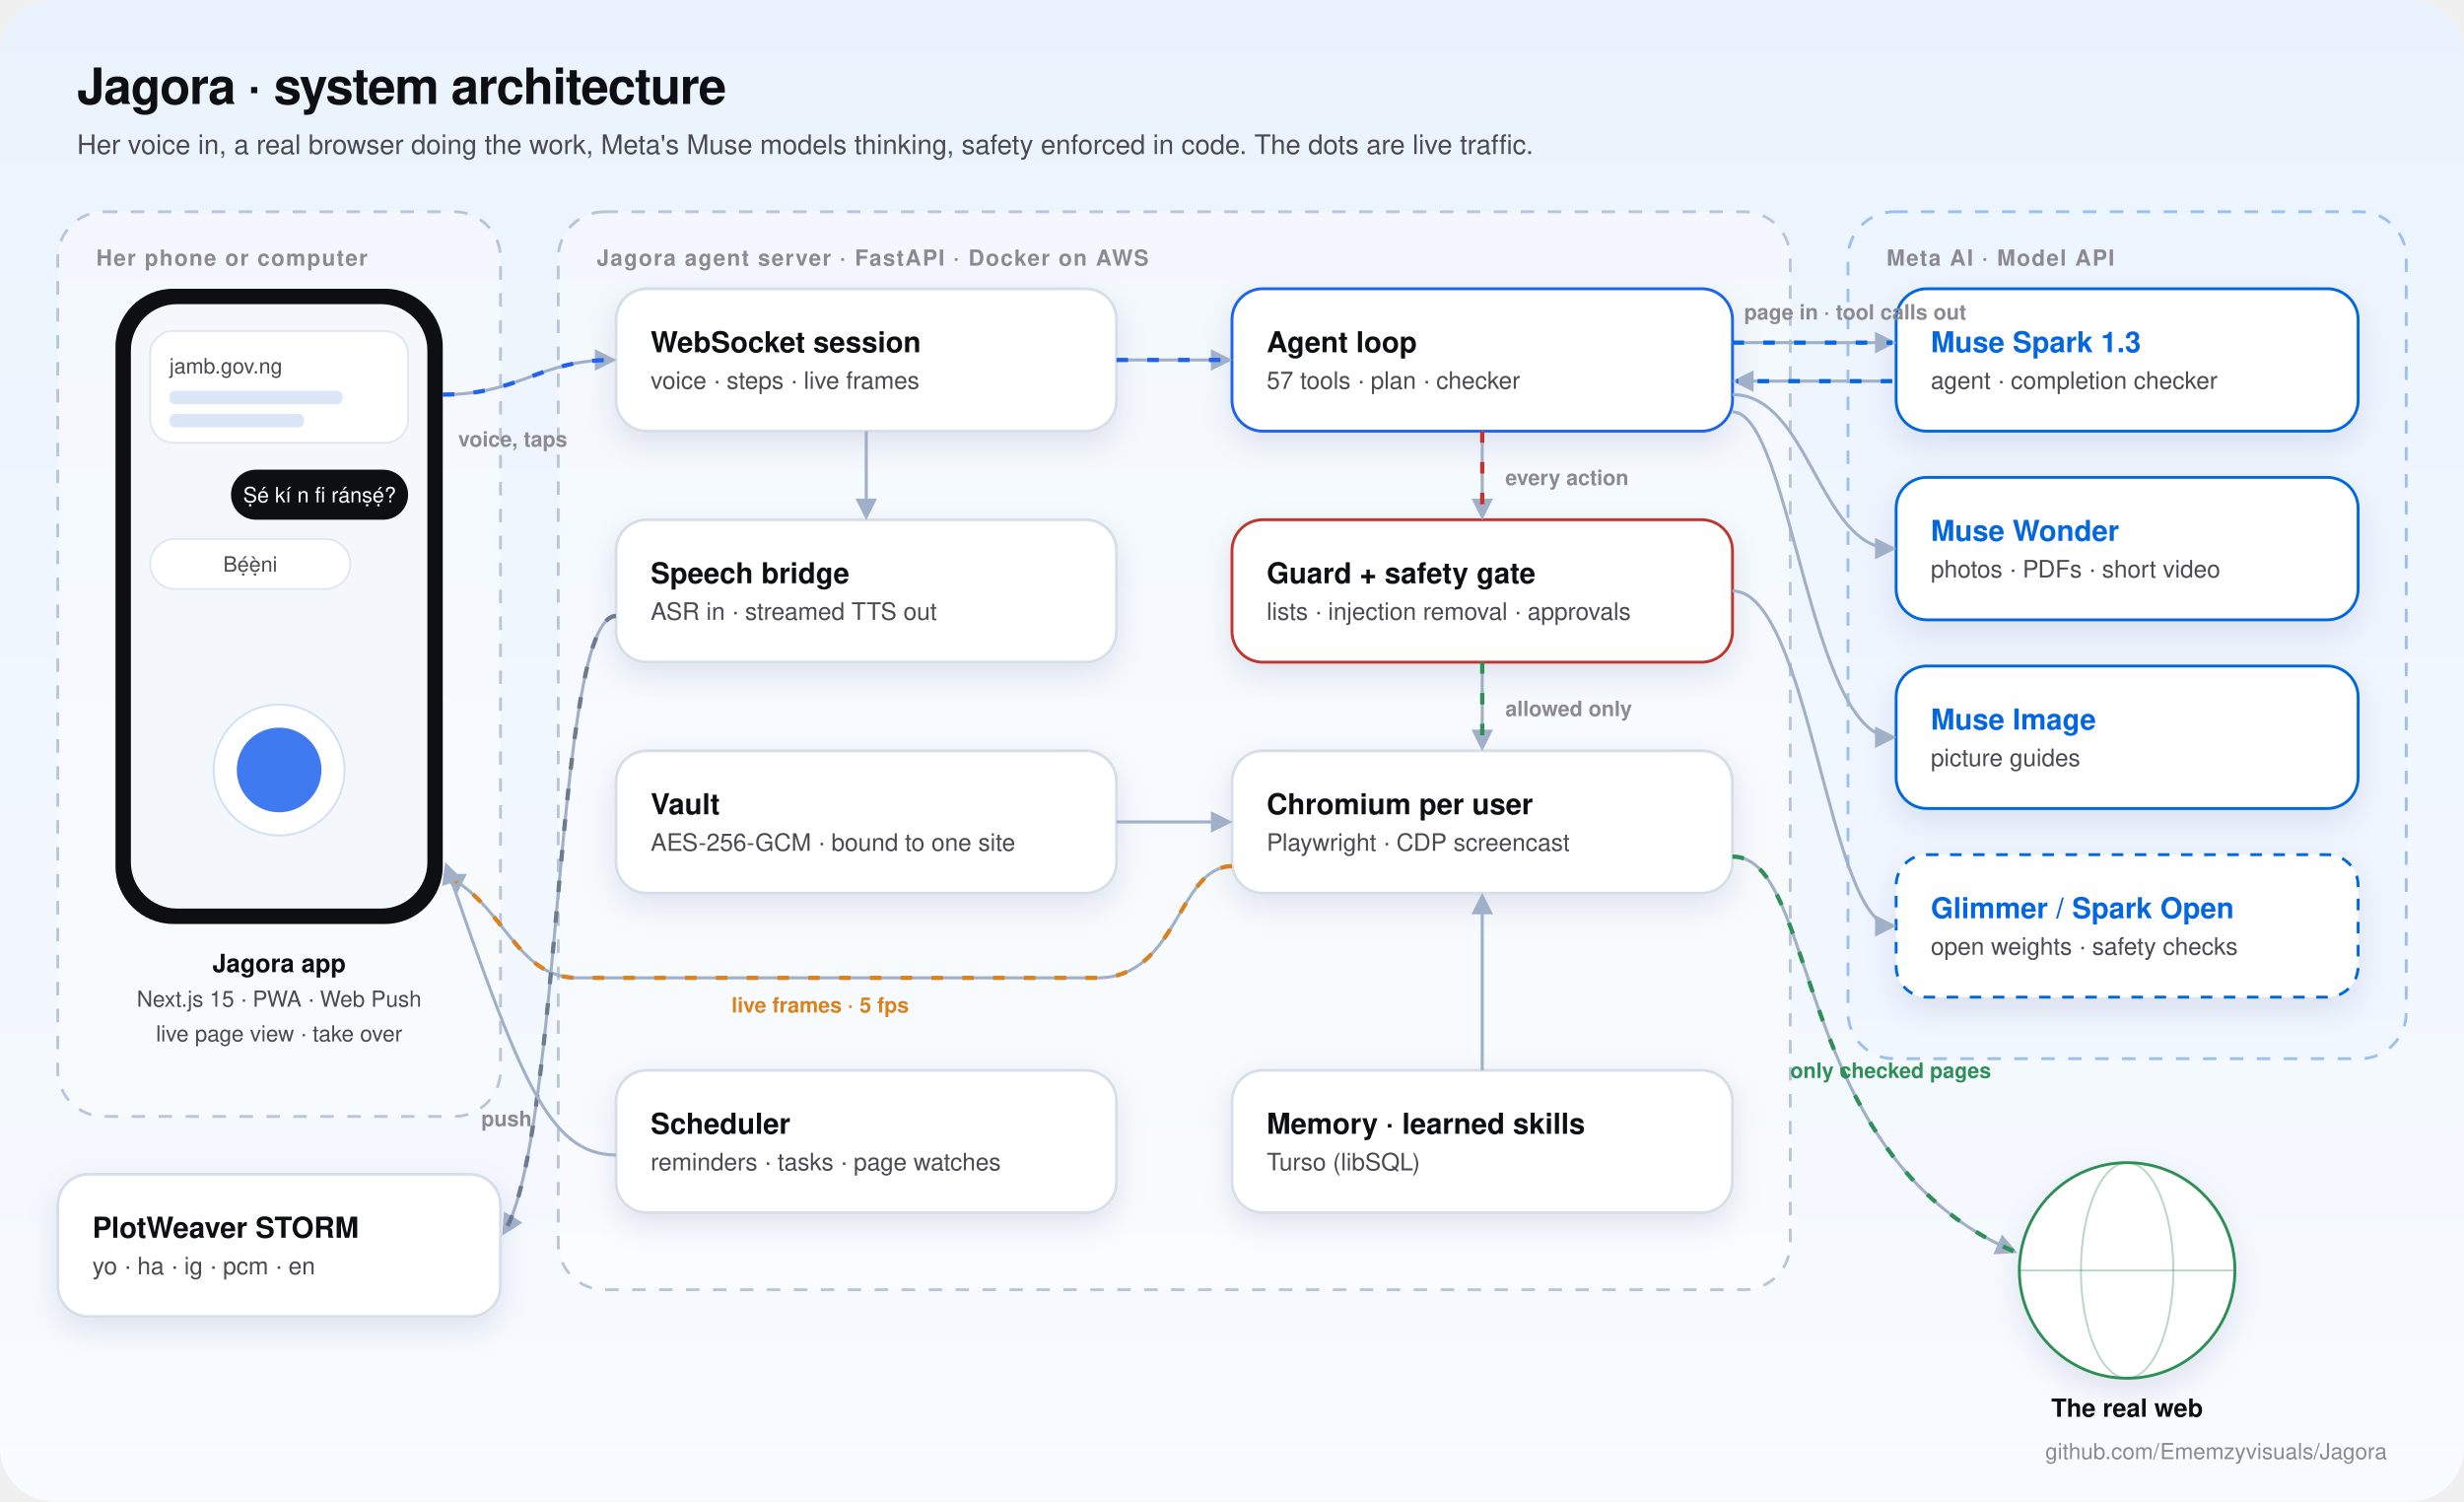
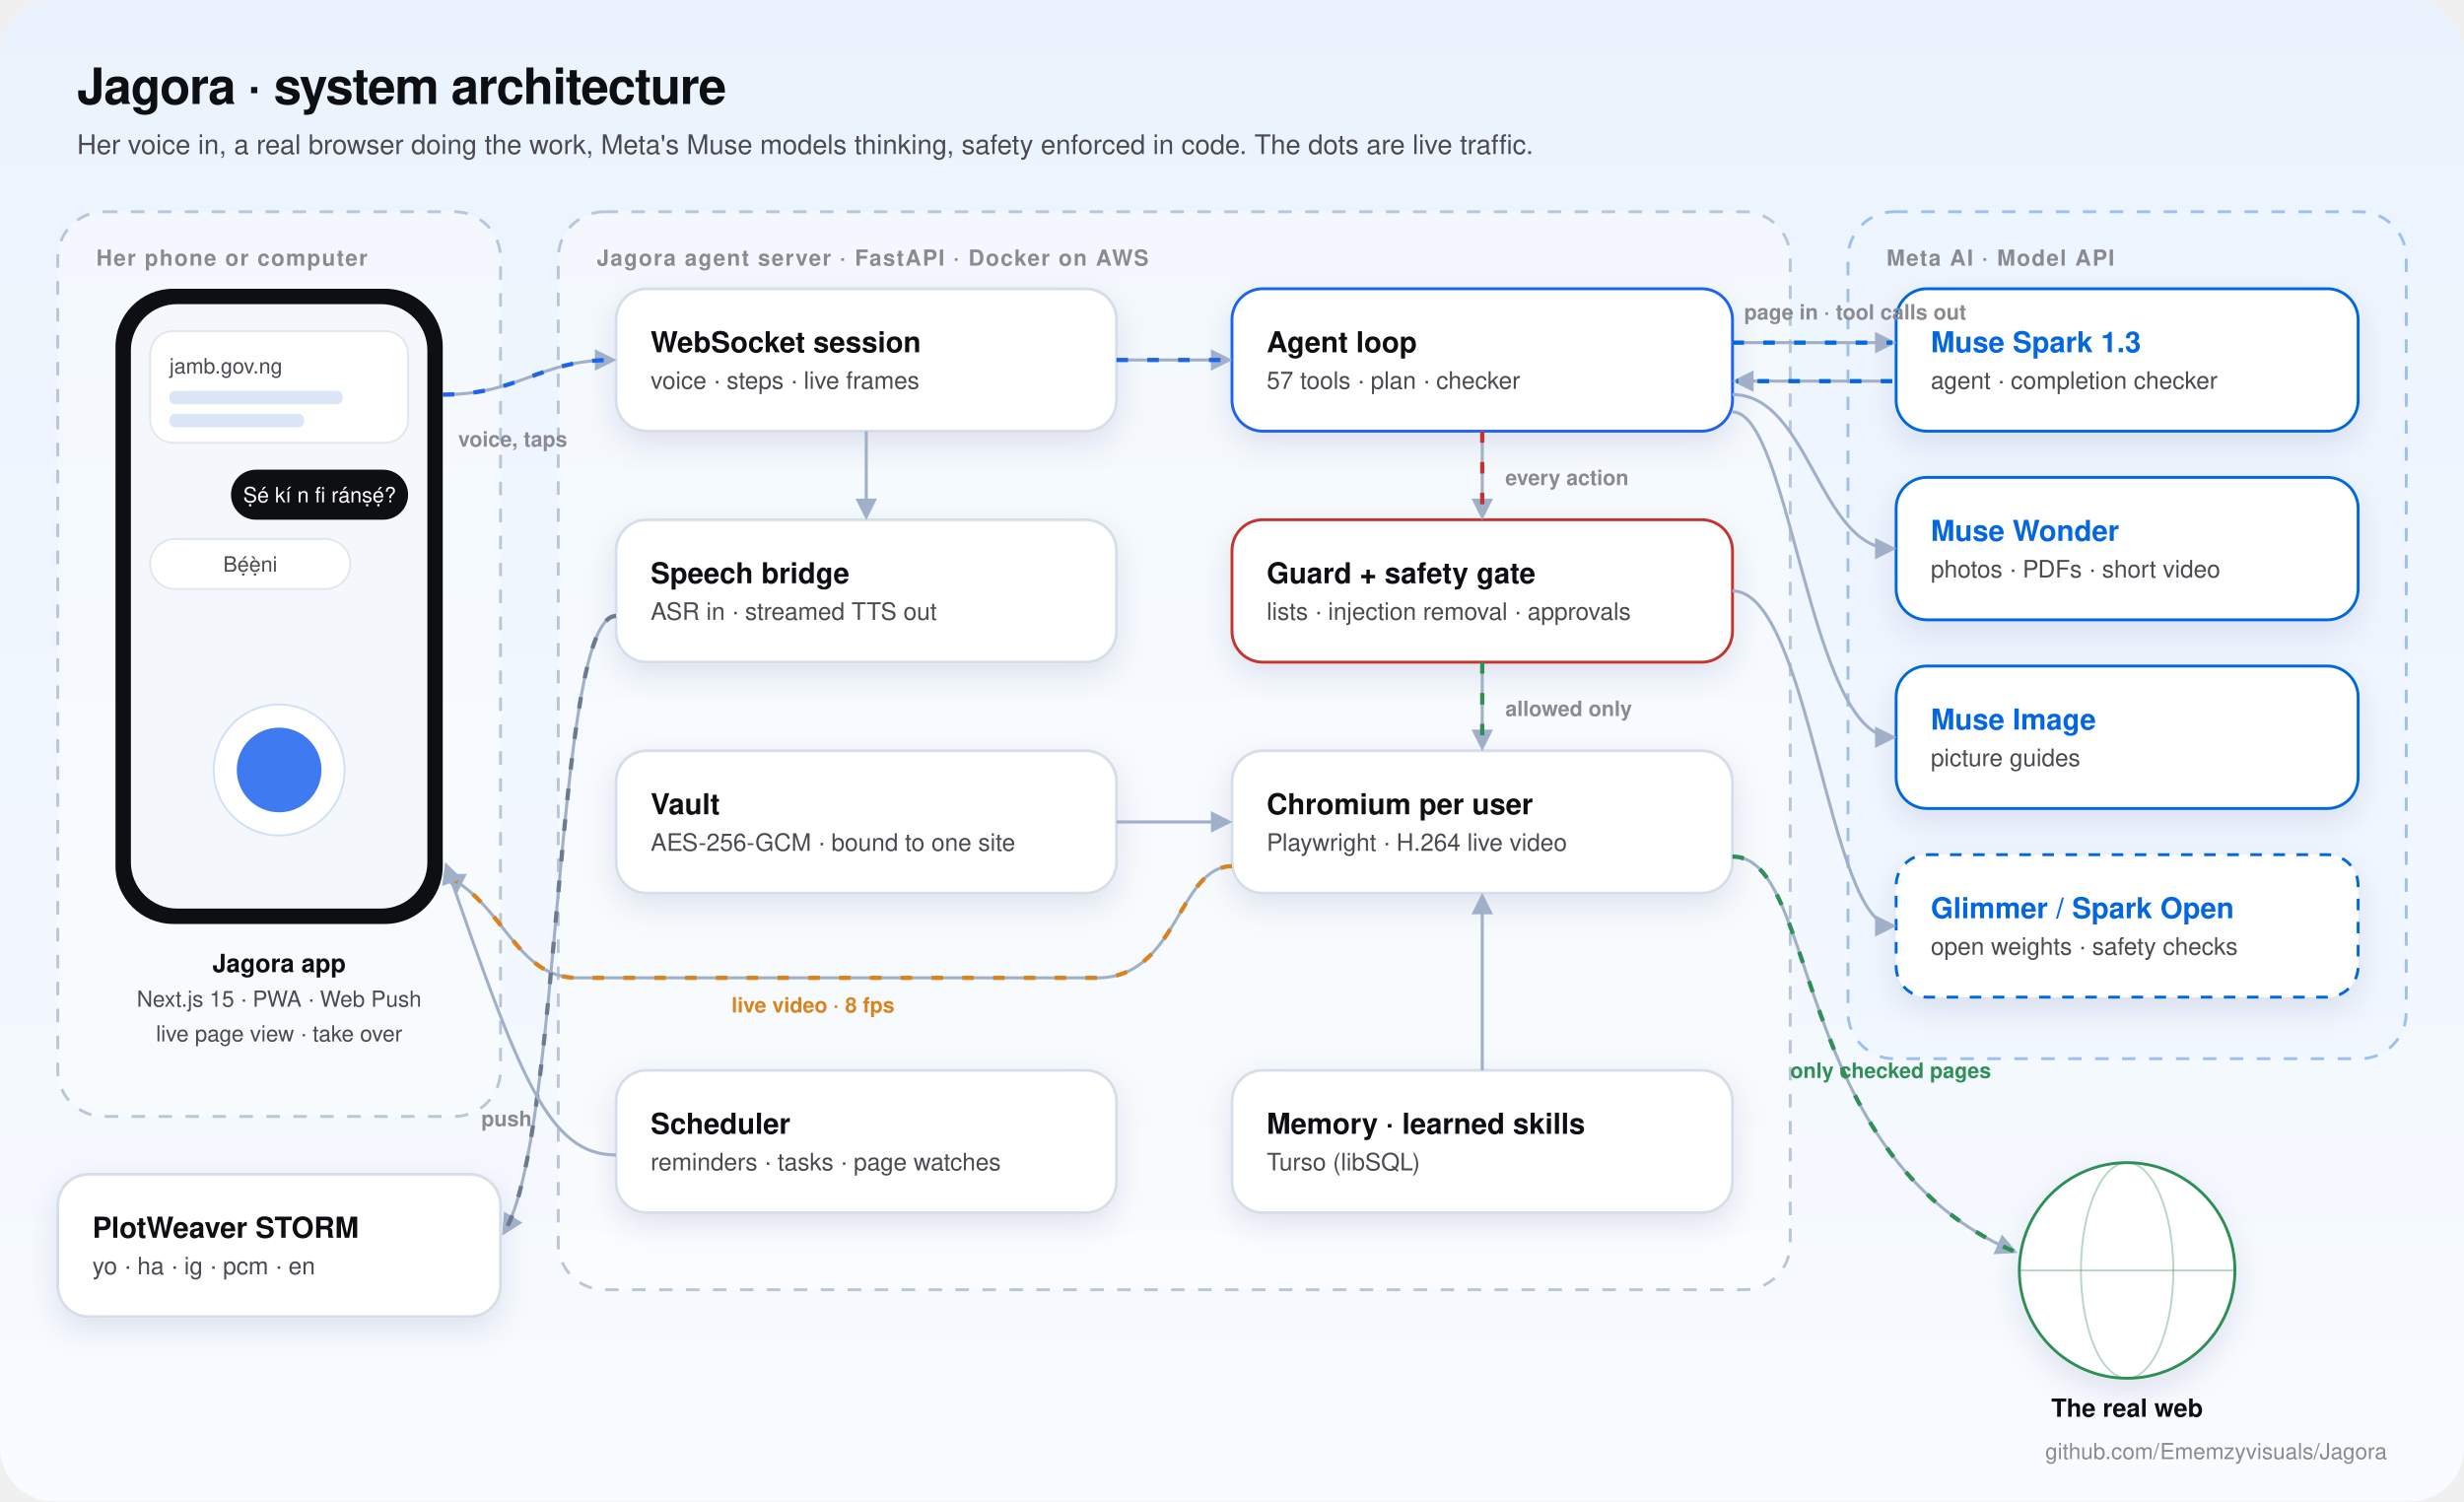
<svg xmlns="http://www.w3.org/2000/svg" xmlns:xlink="http://www.w3.org/1999/xlink" viewBox="0 0 1280 780" width="1280" height="780" font-family="-apple-system,BlinkMacSystemFont,'Segoe UI',Helvetica,Arial,sans-serif">
  <defs>
    <linearGradient id="sky" x1="0" y1="0" x2="0" y2="1">
      <stop offset="0" stop-color="#eaf3fd" />
      <stop offset="1" stop-color="#f8fbff" />
    </linearGradient>
    <filter id="sh" x="-20%" y="-20%" width="140%" height="160%">
      <feDropShadow dx="0" dy="6" stdDeviation="8" flood-color="#0a1e46" flood-opacity=".10" />
    </filter>
    <marker id="arr" viewBox="0 0 10 10" refX="8" refY="5" markerWidth="7" markerHeight="7" orient="auto-start-reverse">
      <path d="M0 0 L10 5 L0 10z" fill="#9fb0c8" />
    </marker>
    <style>
    .t{fill:#0e0f12;font-weight:700;font-size:15px} .s{fill:#4b4a50;font-size:12.5px} .k{fill:#8b8a91;font-size:11.5px;letter-spacing:.06em;text-transform:uppercase;font-weight:600}
    .edge{fill:none;stroke:#9fb0c8;stroke-width:1.6} .flow{fill:none;stroke-width:2.2;stroke-dasharray:6 10;animation:run 1.6s linear infinite}
    .pulse{animation:pulse 2.4s ease-in-out infinite} .lab{fill:#8b8a91;font-size:11px;font-weight:600}
    @keyframes run{to{stroke-dashoffset:-32}} @keyframes pulse{0%,100%{stroke-opacity:.25}50%{stroke-opacity:1}}
  </style>
  </defs>
  <rect width="1280" height="780" rx="28" fill="url(#sky)" />
  <text x="40" y="54" style="fill:#0e0f12;font-size:26px;font-weight:800;letter-spacing:-.02em">Jagora · system architecture</text>
  <text x="40" y="80" class="s" style="font-size:14px">Her voice in, a real browser doing the work, Meta's Muse models thinking, safety enforced in code. The dots are live traffic.</text>
  <rect x="30" y="110" width="230" height="470" rx="24" fill="#ffffff66" stroke="#b9c6da" stroke-width="1.5" stroke-dasharray="7 7" />
  <text x="50" y="138" class="k">Her phone or computer</text>
  <rect x="60" y="150" width="170" height="330" rx="30" fill="#0e0f12" />
  <rect x="68" y="158" width="154" height="314" rx="24" fill="#f4f8fd" />
  <rect x="78" y="172" width="134" height="58" rx="12" fill="#fff" stroke="#e1e7f0" />
  <text x="88" y="194" class="s" style="font-size:11px">jamb.gov.ng</text>
  <rect x="88" y="203" width="90" height="7" rx="3" fill="#dbe6f7" />
  <rect x="88" y="215" width="70" height="7" rx="3" fill="#dbe6f7" />
  <rect x="120" y="244" width="92" height="26" rx="13" fill="#0e0f12" />
  <text x="166" y="261" text-anchor="middle" style="fill:#fff;font-size:11px">Ṣé kí n fi ránṣẹ́?</text>
  <rect x="78" y="280" width="104" height="26" rx="13" fill="#fff" stroke="#e1e7f0" />
  <text x="130" y="297" text-anchor="middle" class="s" style="font-size:11px">Bẹ́ẹ̀ni</text>
  <circle cx="145" cy="400" r="34" fill="#fff" stroke="#cfe0f7" />
  <circle cx="145" cy="400" r="22" fill="#1d63ed" opacity=".85">
    <animate attributeName="r" values="18;24;18" dur="1.6s" repeatCount="indefinite" />
  </circle>
  <text x="145" y="505" text-anchor="middle" class="t" style="font-size:13px">Jagora app</text>
  <text x="145" y="523" text-anchor="middle" class="s" style="font-size:11.5px">Next.js 15 · PWA · Web Push</text>
  <text x="145" y="541" text-anchor="middle" class="s" style="font-size:11.5px">live page view · take over</text>
  <rect x="290" y="110" width="640" height="560" rx="24" fill="#ffffff66" stroke="#b9c6da" stroke-width="1.5" stroke-dasharray="7 7" />
  <text x="310" y="138" class="k">Jagora agent server · FastAPI · Docker on AWS</text>
  <rect x="320" y="150" width="260" height="74" rx="16" fill="#fff" stroke="#d6deea" stroke-width="1.5" filter="url(#sh)" class="" />
  <text x="338" y="183.0" class="t" style="fill:#0e0f12">WebSocket session</text>
  <text x="338" y="202.0" class="s">voice · steps · live frames</text>
  <rect x="320" y="270" width="260" height="74" rx="16" fill="#fff" stroke="#d6deea" stroke-width="1.5" filter="url(#sh)" class="" />
  <text x="338" y="303.0" class="t" style="fill:#0e0f12">Speech bridge</text>
  <text x="338" y="322.0" class="s">ASR in · streamed TTS out</text>
  <rect x="320" y="390" width="260" height="74" rx="16" fill="#fff" stroke="#d6deea" stroke-width="1.5" filter="url(#sh)" class="" />
  <text x="338" y="423.0" class="t" style="fill:#0e0f12">Vault</text>
  <text x="338" y="442.0" class="s">AES-256-GCM · bound to one site</text>
  <rect x="320" y="556" width="260" height="74" rx="16" fill="#fff" stroke="#d6deea" stroke-width="1.5" filter="url(#sh)" class="" />
  <text x="338" y="589.0" class="t" style="fill:#0e0f12">Scheduler</text>
  <text x="338" y="608.0" class="s">reminders · tasks · page watches</text>
  <rect x="640" y="150" width="260" height="74" rx="16" fill="#fff" stroke="#1d63ed" stroke-width="1.5" filter="url(#sh)" class="pulse" />
  <text x="658" y="183.0" class="t" style="fill:#0e0f12">Agent loop</text>
  <text x="658" y="202.0" class="s">57 tools · plan · checker</text>
  <rect x="640" y="270" width="260" height="74" rx="16" fill="#fff" stroke="#c2352f" stroke-width="1.5" filter="url(#sh)" class="" />
  <text x="658" y="303.0" class="t" style="fill:#0e0f12">Guard + safety gate</text>
  <text x="658" y="322.0" class="s">lists · injection removal · approvals</text>
  <rect x="640" y="390" width="260" height="74" rx="16" fill="#fff" stroke="#d6deea" stroke-width="1.5" filter="url(#sh)" class="" />
  <text x="658" y="423.0" class="t" style="fill:#0e0f12">Chromium per user</text>
-   <text x="658" y="442.0" class="s">Playwright · CDP screencast</text>
+   <text x="658" y="442.0" class="s">Playwright · H.264 live video</text>
  <rect x="640" y="556" width="260" height="74" rx="16" fill="#fff" stroke="#d6deea" stroke-width="1.5" filter="url(#sh)" class="" />
  <text x="658" y="589.0" class="t" style="fill:#0e0f12">Memory · learned skills</text>
  <text x="658" y="608.0" class="s">Turso (libSQL)</text>
  <rect x="960" y="110" width="290" height="440" rx="24" fill="#eef5ff99" stroke="#9cc0f2" stroke-width="1.5" stroke-dasharray="7 7" />
  <text x="980" y="138" class="k">Meta AI · Model API</text>
  <rect x="985" y="150" width="240" height="74" rx="16" fill="#fff" stroke="#0467DF" stroke-width="1.5" filter="url(#sh)" class="" />
  <text x="1003" y="183.0" class="t" style="fill:#0467DF">Muse Spark 1.3</text>
  <text x="1003" y="202.0" class="s">agent · completion checker</text>
  <rect x="985" y="248" width="240" height="74" rx="16" fill="#fff" stroke="#0467DF" stroke-width="1.5" filter="url(#sh)" class="" />
  <text x="1003" y="281.0" class="t" style="fill:#0467DF">Muse Wonder</text>
  <text x="1003" y="300.0" class="s">photos · PDFs · short video</text>
  <rect x="985" y="346" width="240" height="74" rx="16" fill="#fff" stroke="#0467DF" stroke-width="1.5" filter="url(#sh)" class="" />
  <text x="1003" y="379.0" class="t" style="fill:#0467DF">Muse Image</text>
  <text x="1003" y="398.0" class="s">picture guides</text>
  <rect x="985" y="444" width="240" height="74" rx="16" fill="#fff" stroke="#0467DF" stroke-width="1.5" stroke-dasharray="6 6" filter="url(#sh)" class="" />
  <text x="1003" y="477.0" class="t" style="fill:#0467DF">Glimmer / Spark Open</text>
  <text x="1003" y="496.0" class="s">open weights · safety checks</text>
  <rect x="30" y="610" width="230" height="74" rx="16" fill="#fff" stroke="#d6deea" stroke-width="1.5" filter="url(#sh)" class="" />
  <text x="48" y="643.0" class="t" style="fill:#0e0f12">PlotWeaver STORM</text>
  <text x="48" y="662.0" class="s">yo · ha · ig · pcm · en</text>
  <circle cx="1105" cy="660" r="56" fill="#fff" stroke="#2f8f57" stroke-width="1.5" filter="url(#sh)" />
  <ellipse cx="1105" cy="660" rx="24" ry="56" fill="none" stroke="#2f8f57" stroke-opacity=".35" />
  <line x1="1049" y1="660" x2="1161" y2="660" stroke="#2f8f57" stroke-opacity=".35" />
  <text x="1105" y="736" text-anchor="middle" class="t" style="font-size:13px">The real web</text>
  <path id="p_in" d="M230 205 C 270 205, 280 187, 318 187" class="edge" marker-end="url(#arr)" />
  <path d="M230 205 C 270 205, 280 187, 318 187" class="flow" style="stroke:#1d63ed" />
  <path id="p_ag" d="M580 187 L 638 187" class="edge" marker-end="url(#arr)" />
  <path d="M580 187 L 638 187" class="flow" style="stroke:#1d63ed" />
  <path id="p_sp" d="M900 178 L 983 178" class="edge" marker-end="url(#arr)" />
  <path d="M900 178 L 983 178" class="flow" style="stroke:#0467DF" />
  <path id="p_spb" d="M983 198 L 902 198" class="edge" marker-end="url(#arr)" />
  <path d="M983 198 L 902 198" class="flow" style="stroke:#0467DF" />
  <path id="p_wo" d="M900 205 C 940 205, 945 285, 983 285" class="edge" marker-end="url(#arr)" />
  <path id="p_im" d="M900 214 C 930 214, 940 383, 983 383" class="edge" marker-end="url(#arr)" />
  <path id="p_gd" d="M770 224 L 770 268" class="edge" marker-end="url(#arr)" />
  <path d="M770 224 L 770 268" class="flow" style="stroke:#c2352f" />
  <path id="p_ow" d="M900 307 C 940 307, 950 481, 983 481" class="edge" marker-end="url(#arr)" />
  <path id="p_cr" d="M770 344 L 770 388" class="edge" marker-end="url(#arr)" />
  <path d="M770 344 L 770 388" class="flow" style="stroke:#2f8f57" />
  <path id="p_web" d="M900 445 C 945 445, 930 600, 1046 650" class="edge" marker-end="url(#arr)" />
  <path d="M900 445 C 945 445, 930 600, 1046 650" class="flow" style="stroke:#2f8f57" />
  <path id="p_fr" d="M640 450 C 612 450, 612 508, 570 508 L 300 508 C 268 508, 262 470, 232 455" class="edge" marker-end="url(#arr)" />
  <path d="M640 450 C 612 450, 612 508, 570 508 L 300 508 C 268 508, 262 470, 232 455" class="flow" style="stroke:#d9821e" />
  <path id="p_sb" d="M450 224 L 450 268" class="edge" marker-end="url(#arr)" />
  <path id="p_st" d="M320 320 C 288 320, 292 590, 262 640" class="edge" marker-end="url(#arr)" />
  <path d="M320 320 C 288 320, 292 590, 262 640" class="flow" style="stroke:#6c7a90" />
  <path id="p_push" d="M320 600 C 285 600, 270 560, 232 450" class="edge" marker-end="url(#arr)" />
  <path id="p_mem" d="M770 556 L 770 466" class="edge" marker-end="url(#arr)" />
  <path id="p_va" d="M580 427 L 638 427" class="edge" marker-end="url(#arr)" />
  <text x="238" y="232" class="lab" text-anchor="start">voice, taps</text>
  <text x="906" y="166" class="lab" text-anchor="start">page in · tool calls out</text>
  <text x="930" y="560" class="lab" text-anchor="start" style="fill:#2f8f57">only checked pages</text>
-   <text x="380" y="526" class="lab" text-anchor="start" style="fill:#d9821e">live frames · 5 fps</text>
+   <text x="380" y="526" class="lab" text-anchor="start" style="fill:#d9821e">live video · 8 fps</text>
  <text x="250" y="585" class="lab" text-anchor="start">push</text>
  <text x="782" y="252" class="lab" text-anchor="start">every action</text>
  <text x="782" y="372" class="lab" text-anchor="start">allowed only</text>
  <circle r="5" fill="#1d63ed" opacity="0">
    <animateMotion dur="2.2s" begin="0.0s" repeatCount="indefinite" rotate="auto">
      <mpath xlink:href="#p_in" />
    </animateMotion>
    <animate attributeName="opacity" values="0;1;1;0" keyTimes="0;.1;.85;1" dur="2.2s" begin="0.0s" repeatCount="indefinite" />
  </circle>
  <circle r="5" fill="#1d63ed" opacity="0">
    <animateMotion dur="1.2s" begin="0.6s" repeatCount="indefinite" rotate="auto">
      <mpath xlink:href="#p_ag" />
    </animateMotion>
    <animate attributeName="opacity" values="0;1;1;0" keyTimes="0;.1;.85;1" dur="1.2s" begin="0.6s" repeatCount="indefinite" />
  </circle>
  <circle r="5" fill="#0467DF" opacity="0">
    <animateMotion dur="1.4s" begin="0.2s" repeatCount="indefinite" rotate="auto">
      <mpath xlink:href="#p_sp" />
    </animateMotion>
    <animate attributeName="opacity" values="0;1;1;0" keyTimes="0;.1;.85;1" dur="1.4s" begin="0.2s" repeatCount="indefinite" />
  </circle>
  <circle r="5" fill="#0467DF" opacity="0">
    <animateMotion dur="1.4s" begin="0.9s" repeatCount="indefinite" rotate="auto">
      <mpath xlink:href="#p_spb" />
    </animateMotion>
    <animate attributeName="opacity" values="0;1;1;0" keyTimes="0;.1;.85;1" dur="1.4s" begin="0.9s" repeatCount="indefinite" />
  </circle>
  <circle r="4" fill="#0467DF" opacity="0">
    <animateMotion dur="2.6s" begin="1.1s" repeatCount="indefinite" rotate="auto">
      <mpath xlink:href="#p_wo" />
    </animateMotion>
    <animate attributeName="opacity" values="0;1;1;0" keyTimes="0;.1;.85;1" dur="2.6s" begin="1.1s" repeatCount="indefinite" />
  </circle>
  <circle r="4" fill="#0467DF" opacity="0">
    <animateMotion dur="3.0s" begin="1.7s" repeatCount="indefinite" rotate="auto">
      <mpath xlink:href="#p_im" />
    </animateMotion>
    <animate attributeName="opacity" values="0;1;1;0" keyTimes="0;.1;.85;1" dur="3.0s" begin="1.7s" repeatCount="indefinite" />
  </circle>
  <circle r="5" fill="#c2352f" opacity="0">
    <animateMotion dur="1.2s" begin="0.4s" repeatCount="indefinite" rotate="auto">
      <mpath xlink:href="#p_gd" />
    </animateMotion>
    <animate attributeName="opacity" values="0;1;1;0" keyTimes="0;.1;.85;1" dur="1.2s" begin="0.4s" repeatCount="indefinite" />
  </circle>
  <circle r="4" fill="#0467DF" opacity="0">
    <animateMotion dur="3.2s" begin="0.5s" repeatCount="indefinite" rotate="auto">
      <mpath xlink:href="#p_ow" />
    </animateMotion>
    <animate attributeName="opacity" values="0;1;1;0" keyTimes="0;.1;.85;1" dur="3.2s" begin="0.5s" repeatCount="indefinite" />
  </circle>
  <circle r="5" fill="#2f8f57" opacity="0">
    <animateMotion dur="1.2s" begin="0.8s" repeatCount="indefinite" rotate="auto">
      <mpath xlink:href="#p_cr" />
    </animateMotion>
    <animate attributeName="opacity" values="0;1;1;0" keyTimes="0;.1;.85;1" dur="1.2s" begin="0.8s" repeatCount="indefinite" />
  </circle>
  <circle r="5" fill="#2f8f57" opacity="0">
    <animateMotion dur="2.4s" begin="1.0s" repeatCount="indefinite" rotate="auto">
      <mpath xlink:href="#p_web" />
    </animateMotion>
    <animate attributeName="opacity" values="0;1;1;0" keyTimes="0;.1;.85;1" dur="2.4s" begin="1.0s" repeatCount="indefinite" />
  </circle>
  <circle r="5" fill="#d9821e" opacity="0">
    <animateMotion dur="3.4s" begin="0.3s" repeatCount="indefinite" rotate="auto">
      <mpath xlink:href="#p_fr" />
    </animateMotion>
    <animate attributeName="opacity" values="0;1;1;0" keyTimes="0;.1;.85;1" dur="3.4s" begin="0.3s" repeatCount="indefinite" />
  </circle>
  <circle r="5" fill="#d9821e" opacity="0">
    <animateMotion dur="3.4s" begin="2.0s" repeatCount="indefinite" rotate="auto">
      <mpath xlink:href="#p_fr" />
    </animateMotion>
    <animate attributeName="opacity" values="0;1;1;0" keyTimes="0;.1;.85;1" dur="3.4s" begin="2.0s" repeatCount="indefinite" />
  </circle>
  <circle r="4" fill="#6c7a90" opacity="0">
    <animateMotion dur="2.8s" begin="0.2s" repeatCount="indefinite" rotate="auto">
      <mpath xlink:href="#p_st" />
    </animateMotion>
    <animate attributeName="opacity" values="0;1;1;0" keyTimes="0;.1;.85;1" dur="2.8s" begin="0.2s" repeatCount="indefinite" />
  </circle>
  <circle r="4" fill="#6c7a90" opacity="0">
    <animateMotion dur="3.6s" begin="1.4s" repeatCount="indefinite" rotate="auto">
      <mpath xlink:href="#p_push" />
    </animateMotion>
    <animate attributeName="opacity" values="0;1;1;0" keyTimes="0;.1;.85;1" dur="3.6s" begin="1.4s" repeatCount="indefinite" />
  </circle>
  <text x="1240" y="758" text-anchor="end" class="s" style="font-size:11.5px;fill:#8b8a91">github.com/Ememzyvisuals/Jagora</text>
</svg>
